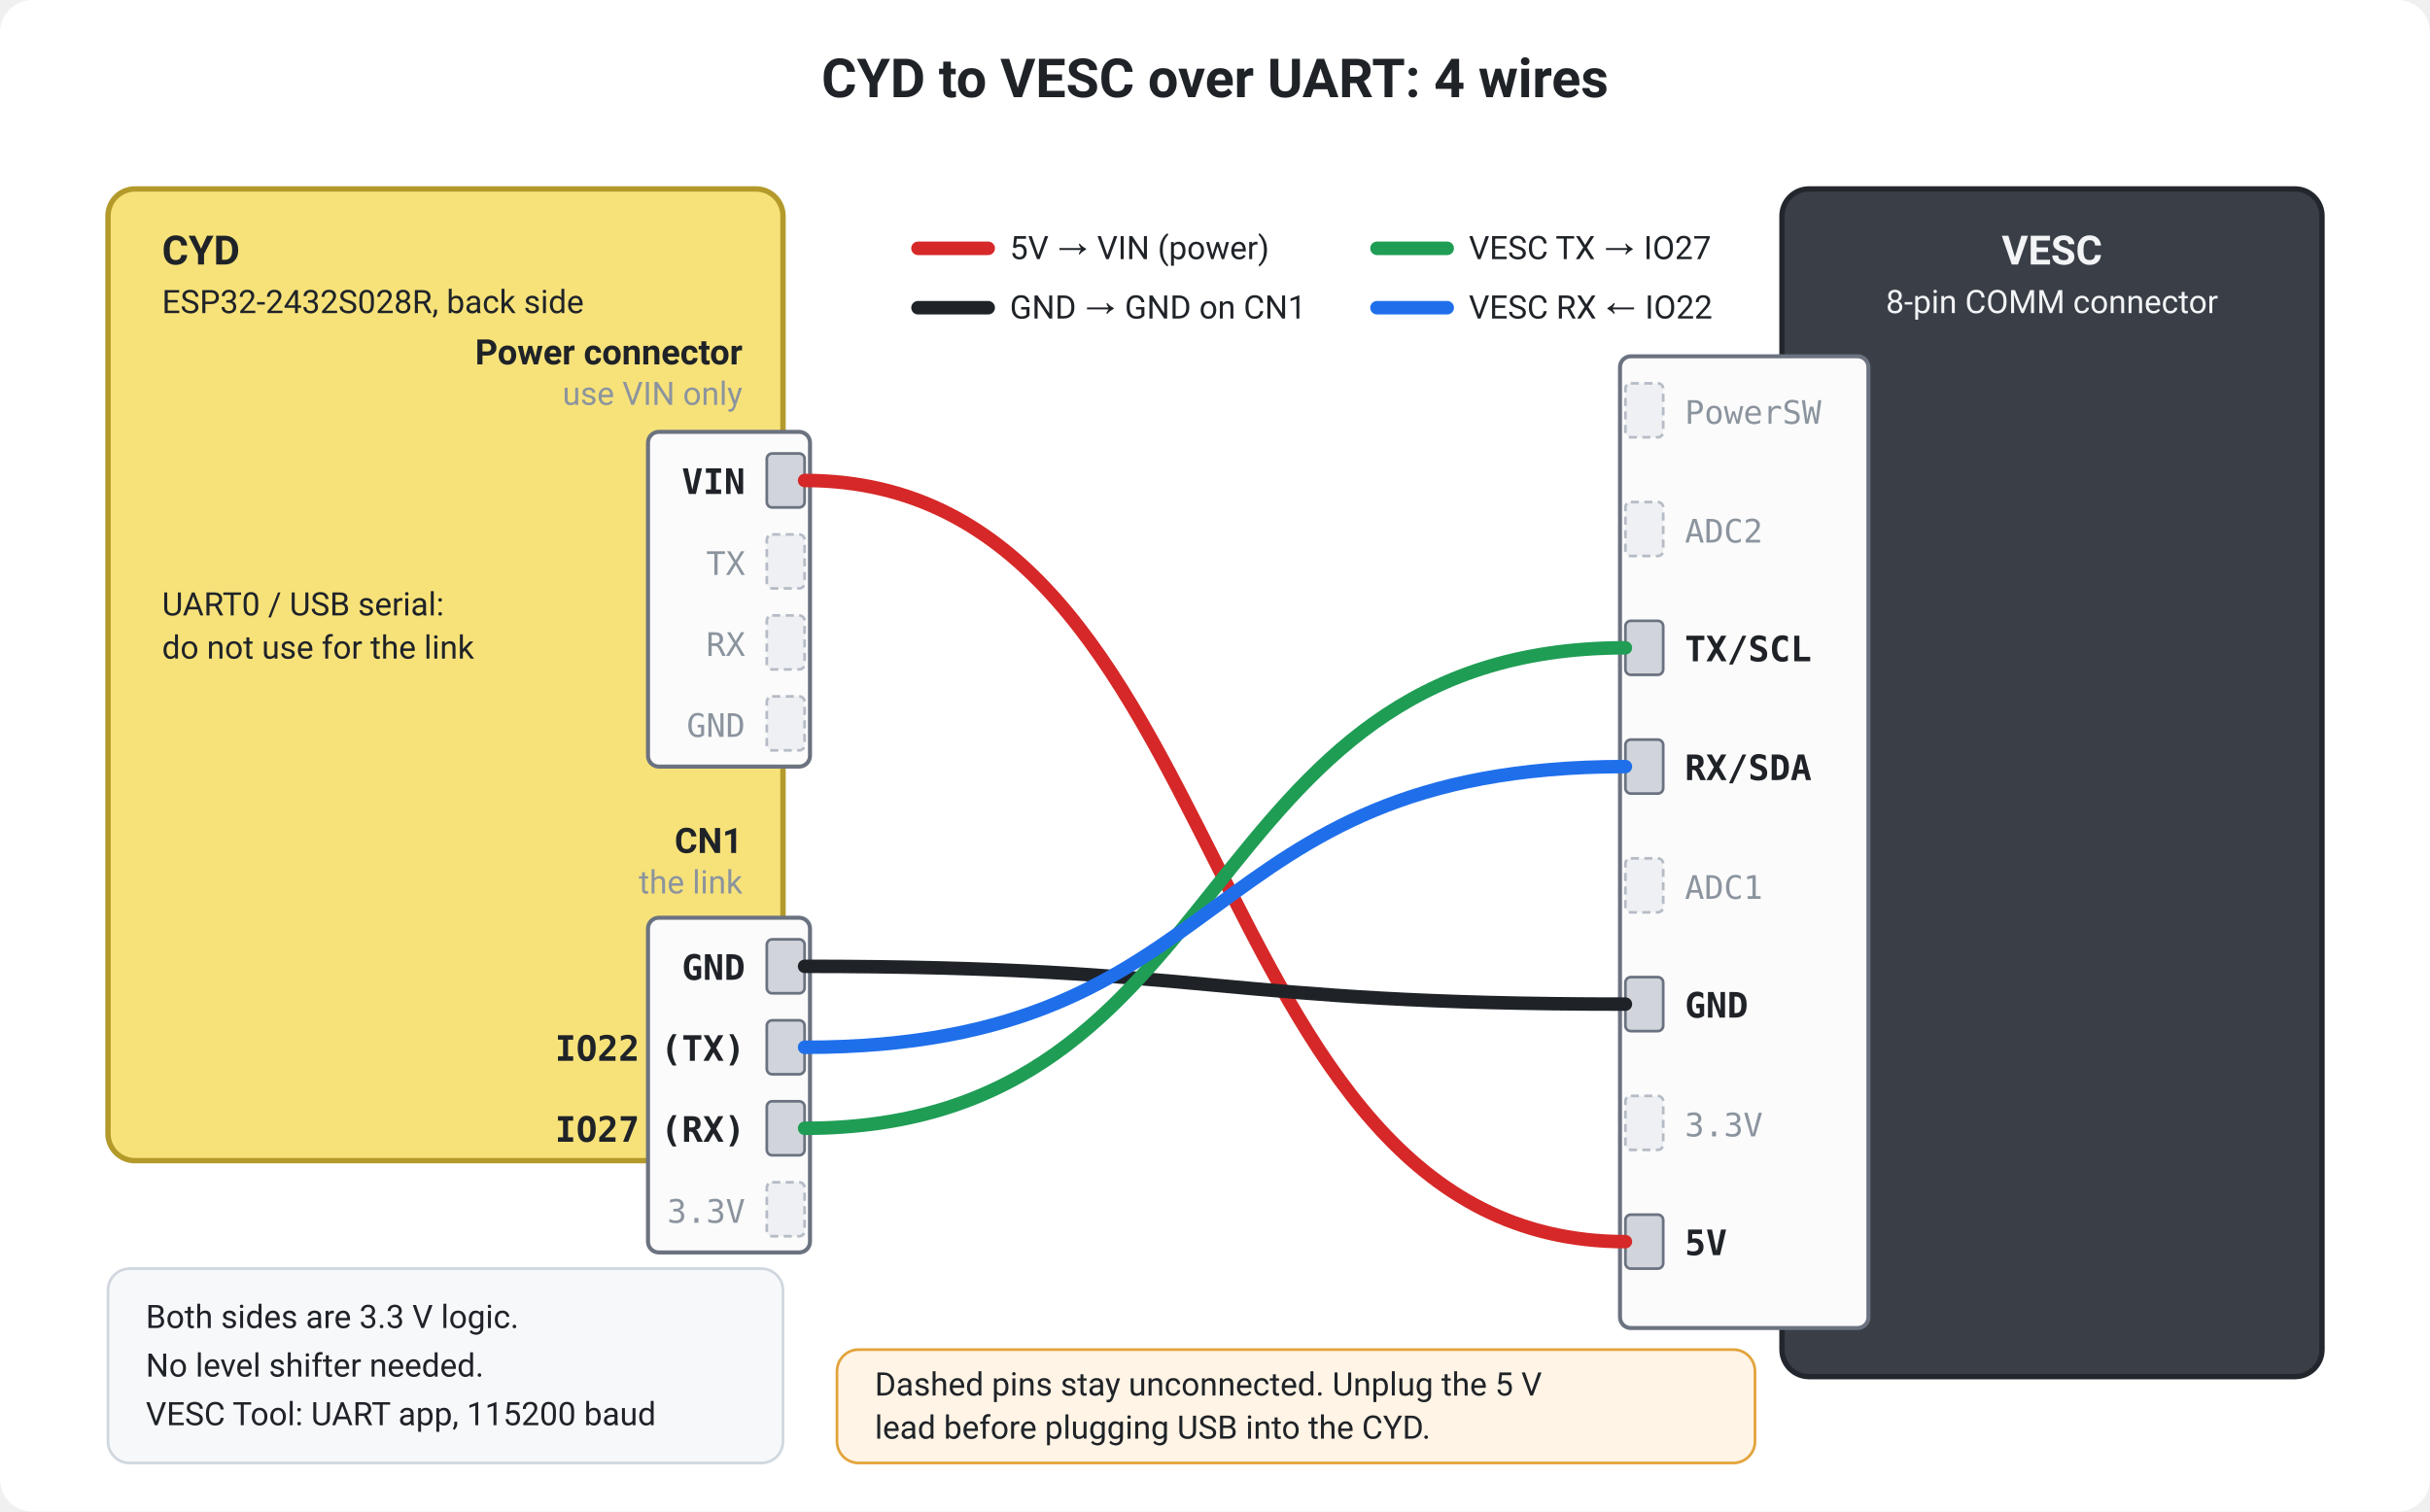
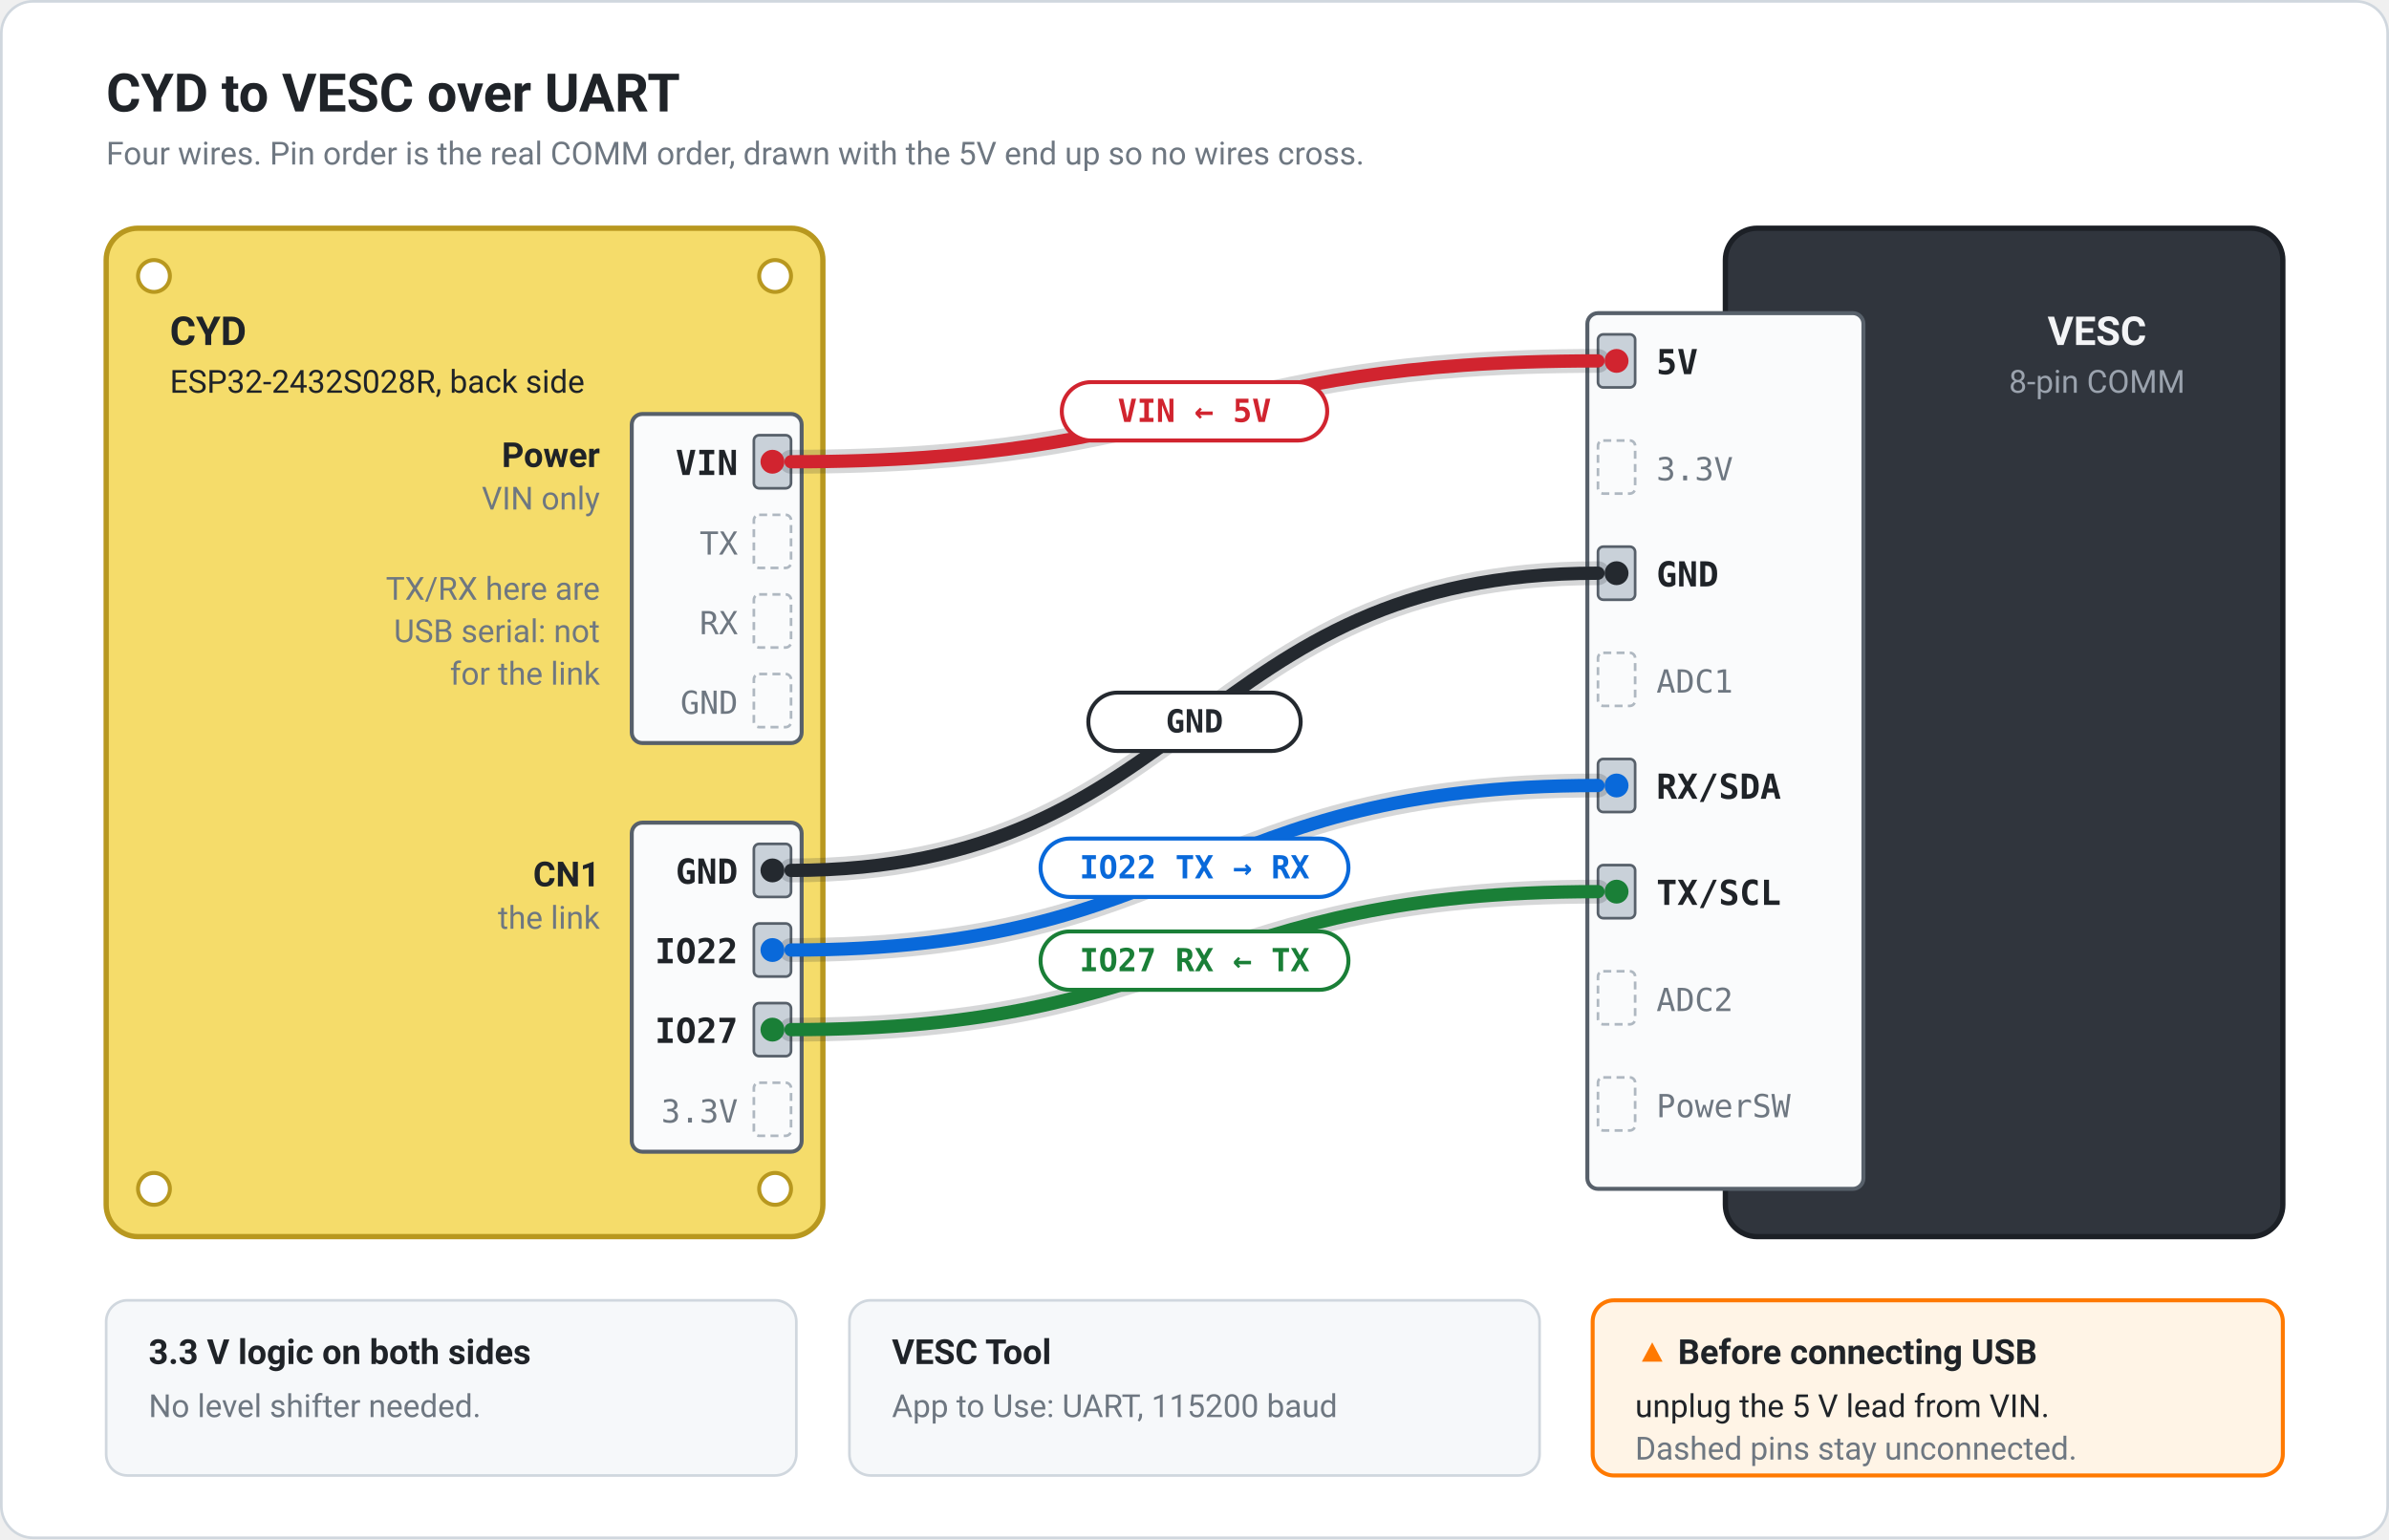
- <svg xmlns="http://www.w3.org/2000/svg" viewBox="0 0 900 560" width="900" height="560" role="img" aria-labelledby="title desc">
+ <svg xmlns="http://www.w3.org/2000/svg" viewBox="0 0 900 580" width="900" height="580" role="img" aria-labelledby="title desc">
  <style>
-     .bg { fill: #ffffff; }
-     .board { fill: #f7e27a; stroke: #b39a2a; }
-     .ctrl { fill: #3a3f47; stroke: #23272d; }
-     .housing { fill: #fbfbfb; stroke: #6b7280; }
-     .pin { fill: #d1d5db; stroke: #6b7280; }
-     .pin-nc { fill: #eef0f3; stroke: #b6bcc6; stroke-dasharray: 3 2; }
+     .bg { fill: #ffffff; stroke: #d0d7de; }
+     .board { fill: #f5dc6a; stroke: #b8981f; }
+     .hole { fill: #ffffff; stroke: #b8981f; }
+     .ctrl { fill: #30353d; stroke: #1c2026; }
+     .housing { fill: #fafbfc; stroke: #57606a; }
+     .pin { fill: #c9d1d9; stroke: #57606a; }
+     .pin-nc { fill: none; stroke: #afb8c1; stroke-dasharray: 3 2; }
    .t { font-family: -apple-system, "Segoe UI", Roboto, Helvetica, Arial, sans-serif; fill: #1f2328; }
-     .t-dim { fill: #8b949e; }
-     .t-on-dark { fill: #f3f4f6; }
+     .dim { fill: #6e7781; }
+     .on-dark { fill: #f3f4f6; }
+     .on-dark-dim { fill: #9ba3ae; }
+     .accent { fill: #ff7900; }
    .h1 { font-size: 20px; font-weight: 700; }
    .h2 { font-size: 15px; font-weight: 700; }
    .lbl { font-size: 13px; font-weight: 600; }
    .small { font-size: 12px; }
-     .mono { font-family: ui-monospace, "Cascadia Mono", Consolas, monospace; }
+     .mono { font-family: ui-monospace, "Cascadia Mono", SFMono-Regular, Consolas, monospace; }
+     .casing { fill: none; stroke: #1f2328; stroke-opacity: 0.18; stroke-width: 9; stroke-linecap: round; }
    .w { fill: none; stroke-width: 5; stroke-linecap: round; }
-     .w-5v { stroke: #d62828; }
-     .w-gnd { stroke: #1f2328; }
-     .w-tx { stroke: #1f9d55; }
-     .w-rx { stroke: #1f6feb; }
-     .note { fill: #f6f8fa; stroke: #d0d7de; }
-     .warn { fill: #fff4e5; stroke: #e3a33b; }
+     .w-5v { stroke: #d1242f; }
+     .w-gnd { stroke: #24292f; }
+     .w-tx { stroke: #1a7f37; }
+     .w-rx { stroke: #0969da; }
+     .end-5v { fill: #d1242f; }
+     .end-gnd { fill: #24292f; }
+     .end-tx { fill: #1a7f37; }
+     .end-rx { fill: #0969da; }
+     .pill { fill: #ffffff; stroke-width: 1.5; }
+     .card { fill: #f6f8fa; stroke: #d0d7de; }
+     .warn { fill: #fff4e6; stroke: #ff7900; }
    @media (prefers-color-scheme: dark) {
-       .bg { fill: #0d1117; }
-       .board { fill: #6b5d1c; stroke: #c9b458; }
-       .ctrl { fill: #2b3038; stroke: #59606b; }
+       .bg { fill: #0d1117; stroke: #30363d; }
+       .board { fill: #5c4f16; stroke: #b39b3a; }
+       .hole { fill: #0d1117; stroke: #b39b3a; }
+       .ctrl { fill: #262b33; stroke: #484f58; }
      .housing { fill: #161b22; stroke: #8b949e; }
      .pin { fill: #484f58; stroke: #8b949e; }
-       .pin-nc { fill: #161b22; stroke: #484f58; }
+       .pin-nc { stroke: #484f58; }
      .t { fill: #e6edf3; }
-       .t-dim { fill: #7d8590; }
+       .dim { fill: #7d8590; }
+       .casing { stroke: #000000; stroke-opacity: 0.5; }
+       .w-5v { stroke: #ff6b6b; }
      .w-gnd { stroke: #c9d1d9; }
-       .w-rx { stroke: #4c9aff; }
      .w-tx { stroke: #3fb950; }
-       .w-5v { stroke: #ff5c5c; }
-       .note { fill: #161b22; stroke: #30363d; }
-       .warn { fill: #2b2111; stroke: #9e6a03; }
+       .w-rx { stroke: #58a6ff; }
+       .end-5v { fill: #ff6b6b; }
+       .end-gnd { fill: #c9d1d9; }
+       .end-tx { fill: #3fb950; }
+       .end-rx { fill: #58a6ff; }
+       .pill { fill: #0d1117; }
+       .card { fill: #161b22; stroke: #30363d; }
+       .warn { fill: #2a1a08; stroke: #ff7900; }
    }
  </style>
-   <rect class="bg" x="0" y="0" width="900" height="560" rx="12" />
-   <text class="t h1" x="450" y="36" text-anchor="middle">CYD to VESC over UART: 4 wires</text>
-   <rect class="board" x="40" y="70" width="250" height="360" rx="10" stroke-width="2" />
-   <text class="t h2" x="60" y="98">CYD</text>
-   <text class="t small" x="60" y="116">ESP32-2432S028R, back side</text>
-   <text class="t lbl" x="275" y="135" text-anchor="end">Power connector</text>
-   <text class="t small t-dim" x="275" y="150" text-anchor="end">use VIN only</text>
-   <rect class="housing" x="240" y="160" width="60" height="124" rx="4" stroke-width="1.5" />
-   <rect class="pin" x="284" y="168" width="14" height="20" rx="2" />
-   <rect class="pin-nc" x="284" y="198" width="14" height="20" rx="2" />
-   <rect class="pin-nc" x="284" y="228" width="14" height="20" rx="2" />
-   <rect class="pin-nc" x="284" y="258" width="14" height="20" rx="2" />
-   <text class="t lbl mono" x="276" y="183" text-anchor="end">VIN</text>
-   <text class="t small mono t-dim" x="276" y="213" text-anchor="end">TX</text>
-   <text class="t small mono t-dim" x="276" y="243" text-anchor="end">RX</text>
-   <text class="t small mono t-dim" x="276" y="273" text-anchor="end">GND</text>
-   <text class="t small" x="60" y="228">UART0 / USB serial:</text>
-   <text class="t small" x="60" y="244">do not use for the link</text>
-   <text class="t lbl" x="275" y="316" text-anchor="end">CN1</text>
-   <text class="t small t-dim" x="275" y="331" text-anchor="end">the link</text>
-   <rect class="housing" x="240" y="340" width="60" height="124" rx="4" stroke-width="1.5" />
+   <rect class="bg" x="0.5" y="0.5" width="899" height="579" rx="12" />
+   <text class="t h1" x="40" y="42">CYD to VESC over UART</text>
+   <text class="t small dim" x="40" y="62">Four wires. Pin order is the real COMM order, drawn with the 5V end up so no wires cross.</text>
+   <rect class="board" x="40" y="86" width="270" height="380" rx="12" stroke-width="2" />
+   <circle class="hole" cx="58" cy="104" r="6" stroke-width="1.5" />
+   <circle class="hole" cx="292" cy="104" r="6" stroke-width="1.5" />
+   <circle class="hole" cx="58" cy="448" r="6" stroke-width="1.5" />
+   <circle class="hole" cx="292" cy="448" r="6" stroke-width="1.5" />
+   <text class="t h2" x="64" y="130">CYD</text>
+   <text class="t small" x="64" y="148">ESP32-2432S028R, back side</text>
+   <text class="t lbl" x="226" y="176" text-anchor="end">Power</text>
+   <text class="t small dim" x="226" y="192" text-anchor="end">VIN only</text>
+   <text class="t small dim" x="226" y="226" text-anchor="end">TX/RX here are</text>
+   <text class="t small dim" x="226" y="242" text-anchor="end">USB serial: not</text>
+   <text class="t small dim" x="226" y="258" text-anchor="end">for the link</text>
+   <rect class="housing" x="238" y="156" width="64" height="124" rx="4" stroke-width="1.5" />
+   <rect class="pin" x="284" y="164" width="14" height="20" rx="2" />
+   <rect class="pin-nc" x="284" y="194" width="14" height="20" rx="2" />
+   <rect class="pin-nc" x="284" y="224" width="14" height="20" rx="2" />
+   <rect class="pin-nc" x="284" y="254" width="14" height="20" rx="2" />
+   <text class="t lbl mono" x="278" y="179" text-anchor="end">VIN</text>
+   <text class="t small mono dim" x="278" y="209" text-anchor="end">TX</text>
+   <text class="t small mono dim" x="278" y="239" text-anchor="end">RX</text>
+   <text class="t small mono dim" x="278" y="269" text-anchor="end">GND</text>
+   <text class="t lbl" x="226" y="334" text-anchor="end">CN1</text>
+   <text class="t small dim" x="226" y="350" text-anchor="end">the link</text>
+   <rect class="housing" x="238" y="310" width="64" height="124" rx="4" stroke-width="1.5" />
+   <rect class="pin" x="284" y="318" width="14" height="20" rx="2" />
  <rect class="pin" x="284" y="348" width="14" height="20" rx="2" />
  <rect class="pin" x="284" y="378" width="14" height="20" rx="2" />
-   <rect class="pin" x="284" y="408" width="14" height="20" rx="2" />
-   <rect class="pin-nc" x="284" y="438" width="14" height="20" rx="2" />
-   <text class="t lbl mono" x="276" y="363" text-anchor="end">GND</text>
-   <text class="t lbl mono" x="276" y="393" text-anchor="end">IO22 (TX)</text>
-   <text class="t lbl mono" x="276" y="423" text-anchor="end">IO27 (RX)</text>
-   <text class="t small mono t-dim" x="276" y="453" text-anchor="end">3.3V</text>
-   <rect class="ctrl" x="660" y="70" width="200" height="440" rx="10" stroke-width="2" />
-   <text class="t h2 t-on-dark" x="760" y="98" text-anchor="middle">VESC</text>
-   <text class="t small t-on-dark" x="760" y="116" text-anchor="middle">8-pin COMM connector</text>
-   <rect class="housing" x="600" y="132" width="92" height="360" rx="4" stroke-width="1.5" />
-   <rect class="pin-nc" x="602" y="142" width="14" height="20" rx="2" />
-   <rect class="pin-nc" x="602" y="186" width="14" height="20" rx="2" />
-   <rect class="pin" x="602" y="230" width="14" height="20" rx="2" />
-   <rect class="pin" x="602" y="274" width="14" height="20" rx="2" />
-   <rect class="pin-nc" x="602" y="318" width="14" height="20" rx="2" />
-   <rect class="pin" x="602" y="362" width="14" height="20" rx="2" />
+   <rect class="pin-nc" x="284" y="408" width="14" height="20" rx="2" />
+   <text class="t lbl mono" x="278" y="333" text-anchor="end">GND</text>
+   <text class="t lbl mono" x="278" y="363" text-anchor="end">IO22</text>
+   <text class="t lbl mono" x="278" y="393" text-anchor="end">IO27</text>
+   <text class="t small mono dim" x="278" y="423" text-anchor="end">3.3V</text>
+   <rect class="ctrl" x="650" y="86" width="210" height="380" rx="12" stroke-width="2" />
+   <text class="t h2 on-dark" x="790" y="130" text-anchor="middle">VESC</text>
+   <text class="t small on-dark-dim" x="790" y="148" text-anchor="middle">8-pin COMM</text>
+   <rect class="housing" x="598" y="118" width="104" height="330" rx="4" stroke-width="1.5" />
+   <rect class="pin" x="602" y="126" width="14" height="20" rx="2" />
+   <rect class="pin-nc" x="602" y="166" width="14" height="20" rx="2" />
+   <rect class="pin" x="602" y="206" width="14" height="20" rx="2" />
+   <rect class="pin-nc" x="602" y="246" width="14" height="20" rx="2" />
+   <rect class="pin" x="602" y="286" width="14" height="20" rx="2" />
+   <rect class="pin" x="602" y="326" width="14" height="20" rx="2" />
+   <rect class="pin-nc" x="602" y="366" width="14" height="20" rx="2" />
  <rect class="pin-nc" x="602" y="406" width="14" height="20" rx="2" />
-   <rect class="pin" x="602" y="450" width="14" height="20" rx="2" />
-   <text class="t small mono t-dim" x="624" y="157">PowerSW</text>
-   <text class="t small mono t-dim" x="624" y="201">ADC2</text>
-   <text class="t lbl mono" x="624" y="245">TX/SCL</text>
-   <text class="t lbl mono" x="624" y="289">RX/SDA</text>
-   <text class="t small mono t-dim" x="624" y="333">ADC1</text>
-   <text class="t lbl mono" x="624" y="377">GND</text>
-   <text class="t small mono t-dim" x="624" y="421">3.3V</text>
-   <text class="t lbl mono" x="624" y="465">5V</text>
-   <path class="w w-5v" d="M298 178 C 460 178, 440 460, 602 460" />
-   <path class="w w-gnd" d="M298 358 C 450 358, 450 372, 602 372" />
-   <path class="w w-tx" d="M298 418 C 460 418, 440 240, 602 240" />
-   <path class="w w-rx" d="M298 388 C 460 388, 440 284, 602 284" />
-   <g class="t small">
-     <line class="w w-5v" x1="340" y1="92" x2="366" y2="92" />
-     <text class="t small" x="374" y="96">5V → VIN (power)</text>
-     <line class="w w-gnd" x1="340" y1="114" x2="366" y2="114" />
-     <text class="t small" x="374" y="118">GND → GND on CN1</text>
-     <line class="w w-tx" x1="510" y1="92" x2="536" y2="92" />
-     <text class="t small" x="544" y="96">VESC TX → IO27</text>
-     <line class="w w-rx" x1="510" y1="114" x2="536" y2="114" />
-     <text class="t small" x="544" y="118">VESC RX ← IO22</text>
+   <text class="t lbl mono" x="624" y="141">5V</text>
+   <text class="t small mono dim" x="624" y="181">3.3V</text>
+   <text class="t lbl mono" x="624" y="221">GND</text>
+   <text class="t small mono dim" x="624" y="261">ADC1</text>
+   <text class="t lbl mono" x="624" y="301">RX/SDA</text>
+   <text class="t lbl mono" x="624" y="341">TX/SCL</text>
+   <text class="t small mono dim" x="624" y="381">ADC2</text>
+   <text class="t small mono dim" x="624" y="421">PowerSW</text>
+   <g>
+     <path class="casing" d="M298 174 C 450 174, 450 136, 602 136" />
+     <path class="casing" d="M298 328 C 450 328, 450 216, 602 216" />
+     <path class="casing" d="M298 358 C 450 358, 450 296, 602 296" />
+     <path class="casing" d="M298 388 C 450 388, 450 336, 602 336" />
+     <path class="w w-5v" d="M298 174 C 450 174, 450 136, 602 136" />
+     <path class="w w-gnd" d="M298 328 C 450 328, 450 216, 602 216" />
+     <path class="w w-rx" d="M298 358 C 450 358, 450 296, 602 296" />
+     <path class="w w-tx" d="M298 388 C 450 388, 450 336, 602 336" />
+     <circle class="end-5v" cx="291" cy="174" r="4.5" />
+     <circle class="end-5v" cx="609" cy="136" r="4.5" />
+     <circle class="end-gnd" cx="291" cy="328" r="4.5" />
+     <circle class="end-gnd" cx="609" cy="216" r="4.5" />
+     <circle class="end-rx" cx="291" cy="358" r="4.5" />
+     <circle class="end-rx" cx="609" cy="296" r="4.5" />
+     <circle class="end-tx" cx="291" cy="388" r="4.5" />
+     <circle class="end-tx" cx="609" cy="336" r="4.5" />
  </g>
-   <rect class="note" x="40" y="470" width="250" height="72" rx="8" stroke-width="1" />
-   <text class="t small" x="54" y="492">Both sides are 3.3 V logic.</text>
-   <text class="t small" x="54" y="510">No level shifter needed.</text>
-   <text class="t small" x="54" y="528">VESC Tool: UART app, 115200 baud</text>
-   <rect class="warn" x="310" y="500" width="340" height="42" rx="8" stroke-width="1" />
-   <text class="t small" x="324" y="517">Dashed pins stay unconnected. Unplug the 5 V</text>
-   <text class="t small" x="324" y="533">lead before plugging USB into the CYD.</text>
+   <rect class="pill w-5v" x="400" y="144" width="100" height="22" rx="11" />
+   <text class="t small mono end-5v" x="450" y="159" text-anchor="middle" font-weight="700">VIN ← 5V</text>
+   <rect class="pill w-gnd" x="410" y="261" width="80" height="22" rx="11" />
+   <text class="t small mono end-gnd" x="450" y="276" text-anchor="middle" font-weight="700">GND</text>
+   <rect class="pill w-rx" x="392" y="316" width="116" height="22" rx="11" />
+   <text class="t small mono end-rx" x="450" y="331" text-anchor="middle" font-weight="700">IO22 TX → RX</text>
+   <rect class="pill w-tx" x="392" y="351" width="116" height="22" rx="11" />
+   <text class="t small mono end-tx" x="450" y="366" text-anchor="middle" font-weight="700">IO27 RX ← TX</text>
+   <rect class="card" x="40" y="490" width="260" height="66" rx="8" stroke-width="1" />
+   <text class="t lbl" x="56" y="514">3.3 V logic on both sides</text>
+   <text class="t small dim" x="56" y="534">No level shifter needed.</text>
+   <rect class="card" x="320" y="490" width="260" height="66" rx="8" stroke-width="1" />
+   <text class="t lbl" x="336" y="514">VESC Tool</text>
+   <text class="t small dim" x="336" y="534">App to Use: UART, 115200 baud</text>
+   <rect class="warn" x="600" y="490" width="260" height="66" rx="8" stroke-width="1.5" />
+   <text class="t lbl" x="616" y="514">
+     <tspan class="accent">▲</tspan> Before connecting USB</text>
+   <text class="t small" x="616" y="534">unplug the 5 V lead from VIN.</text>
+   <text class="t small dim" x="616" y="550">Dashed pins stay unconnected.</text>
</svg>
